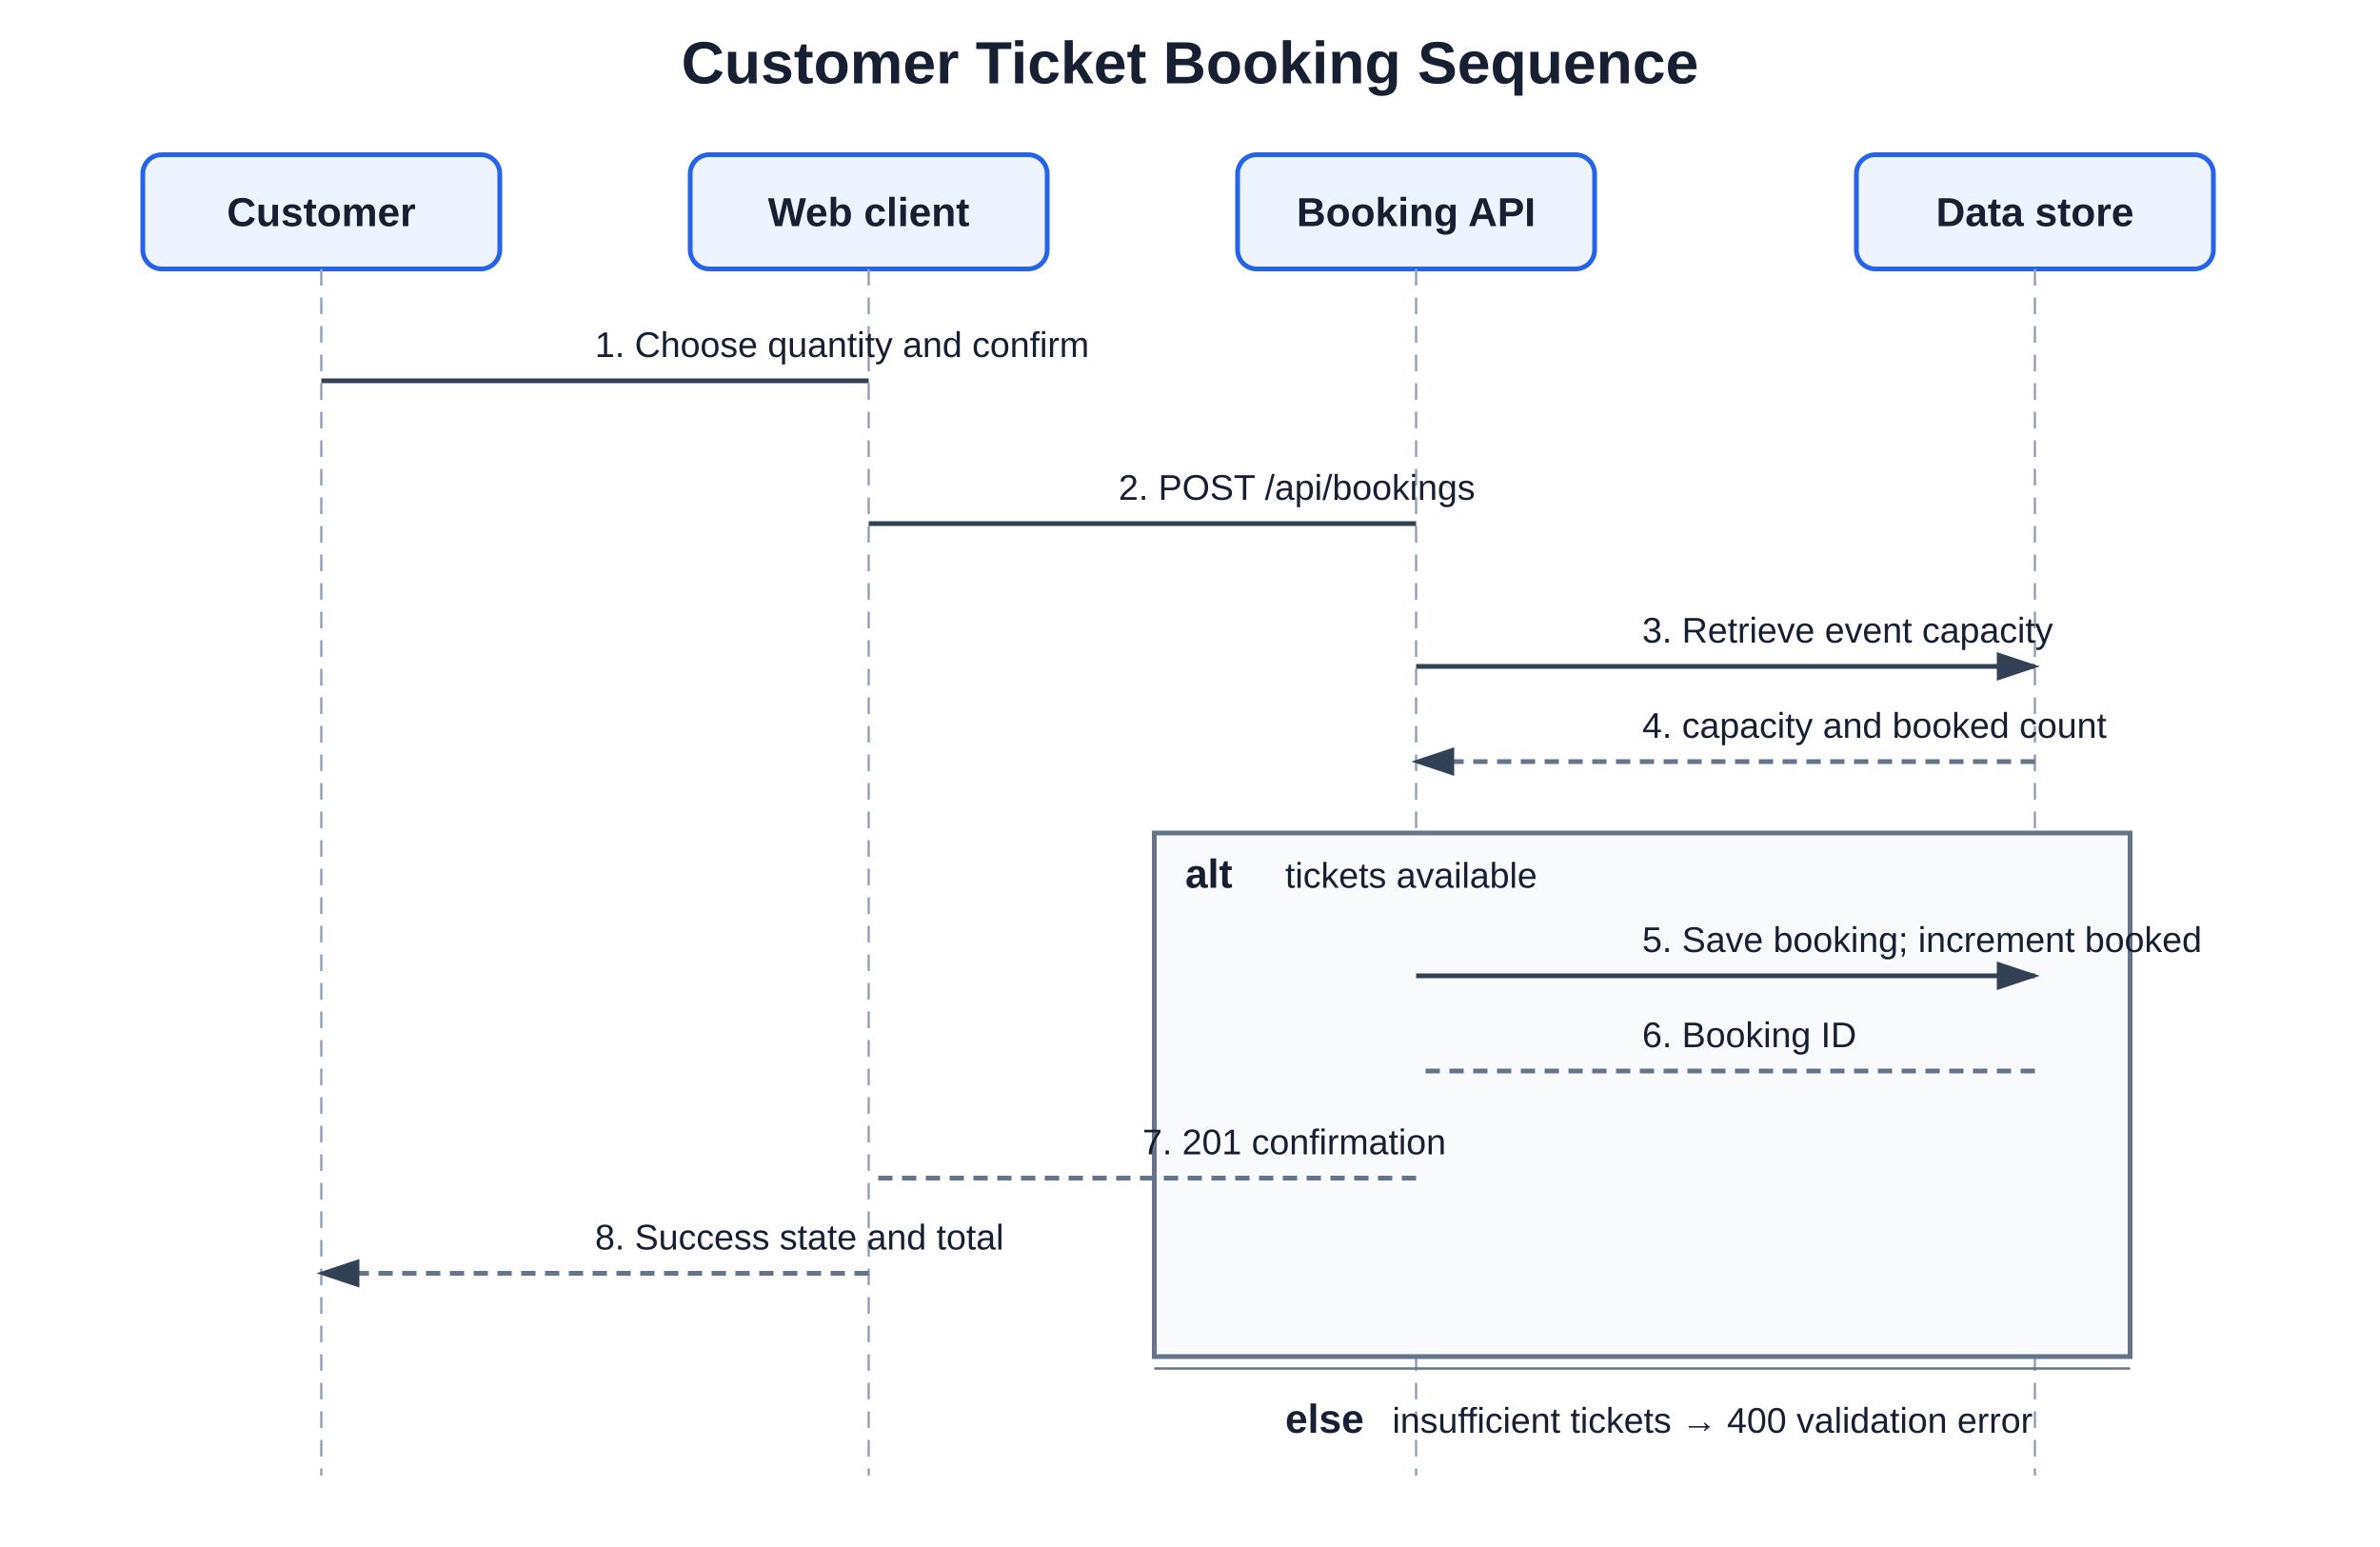
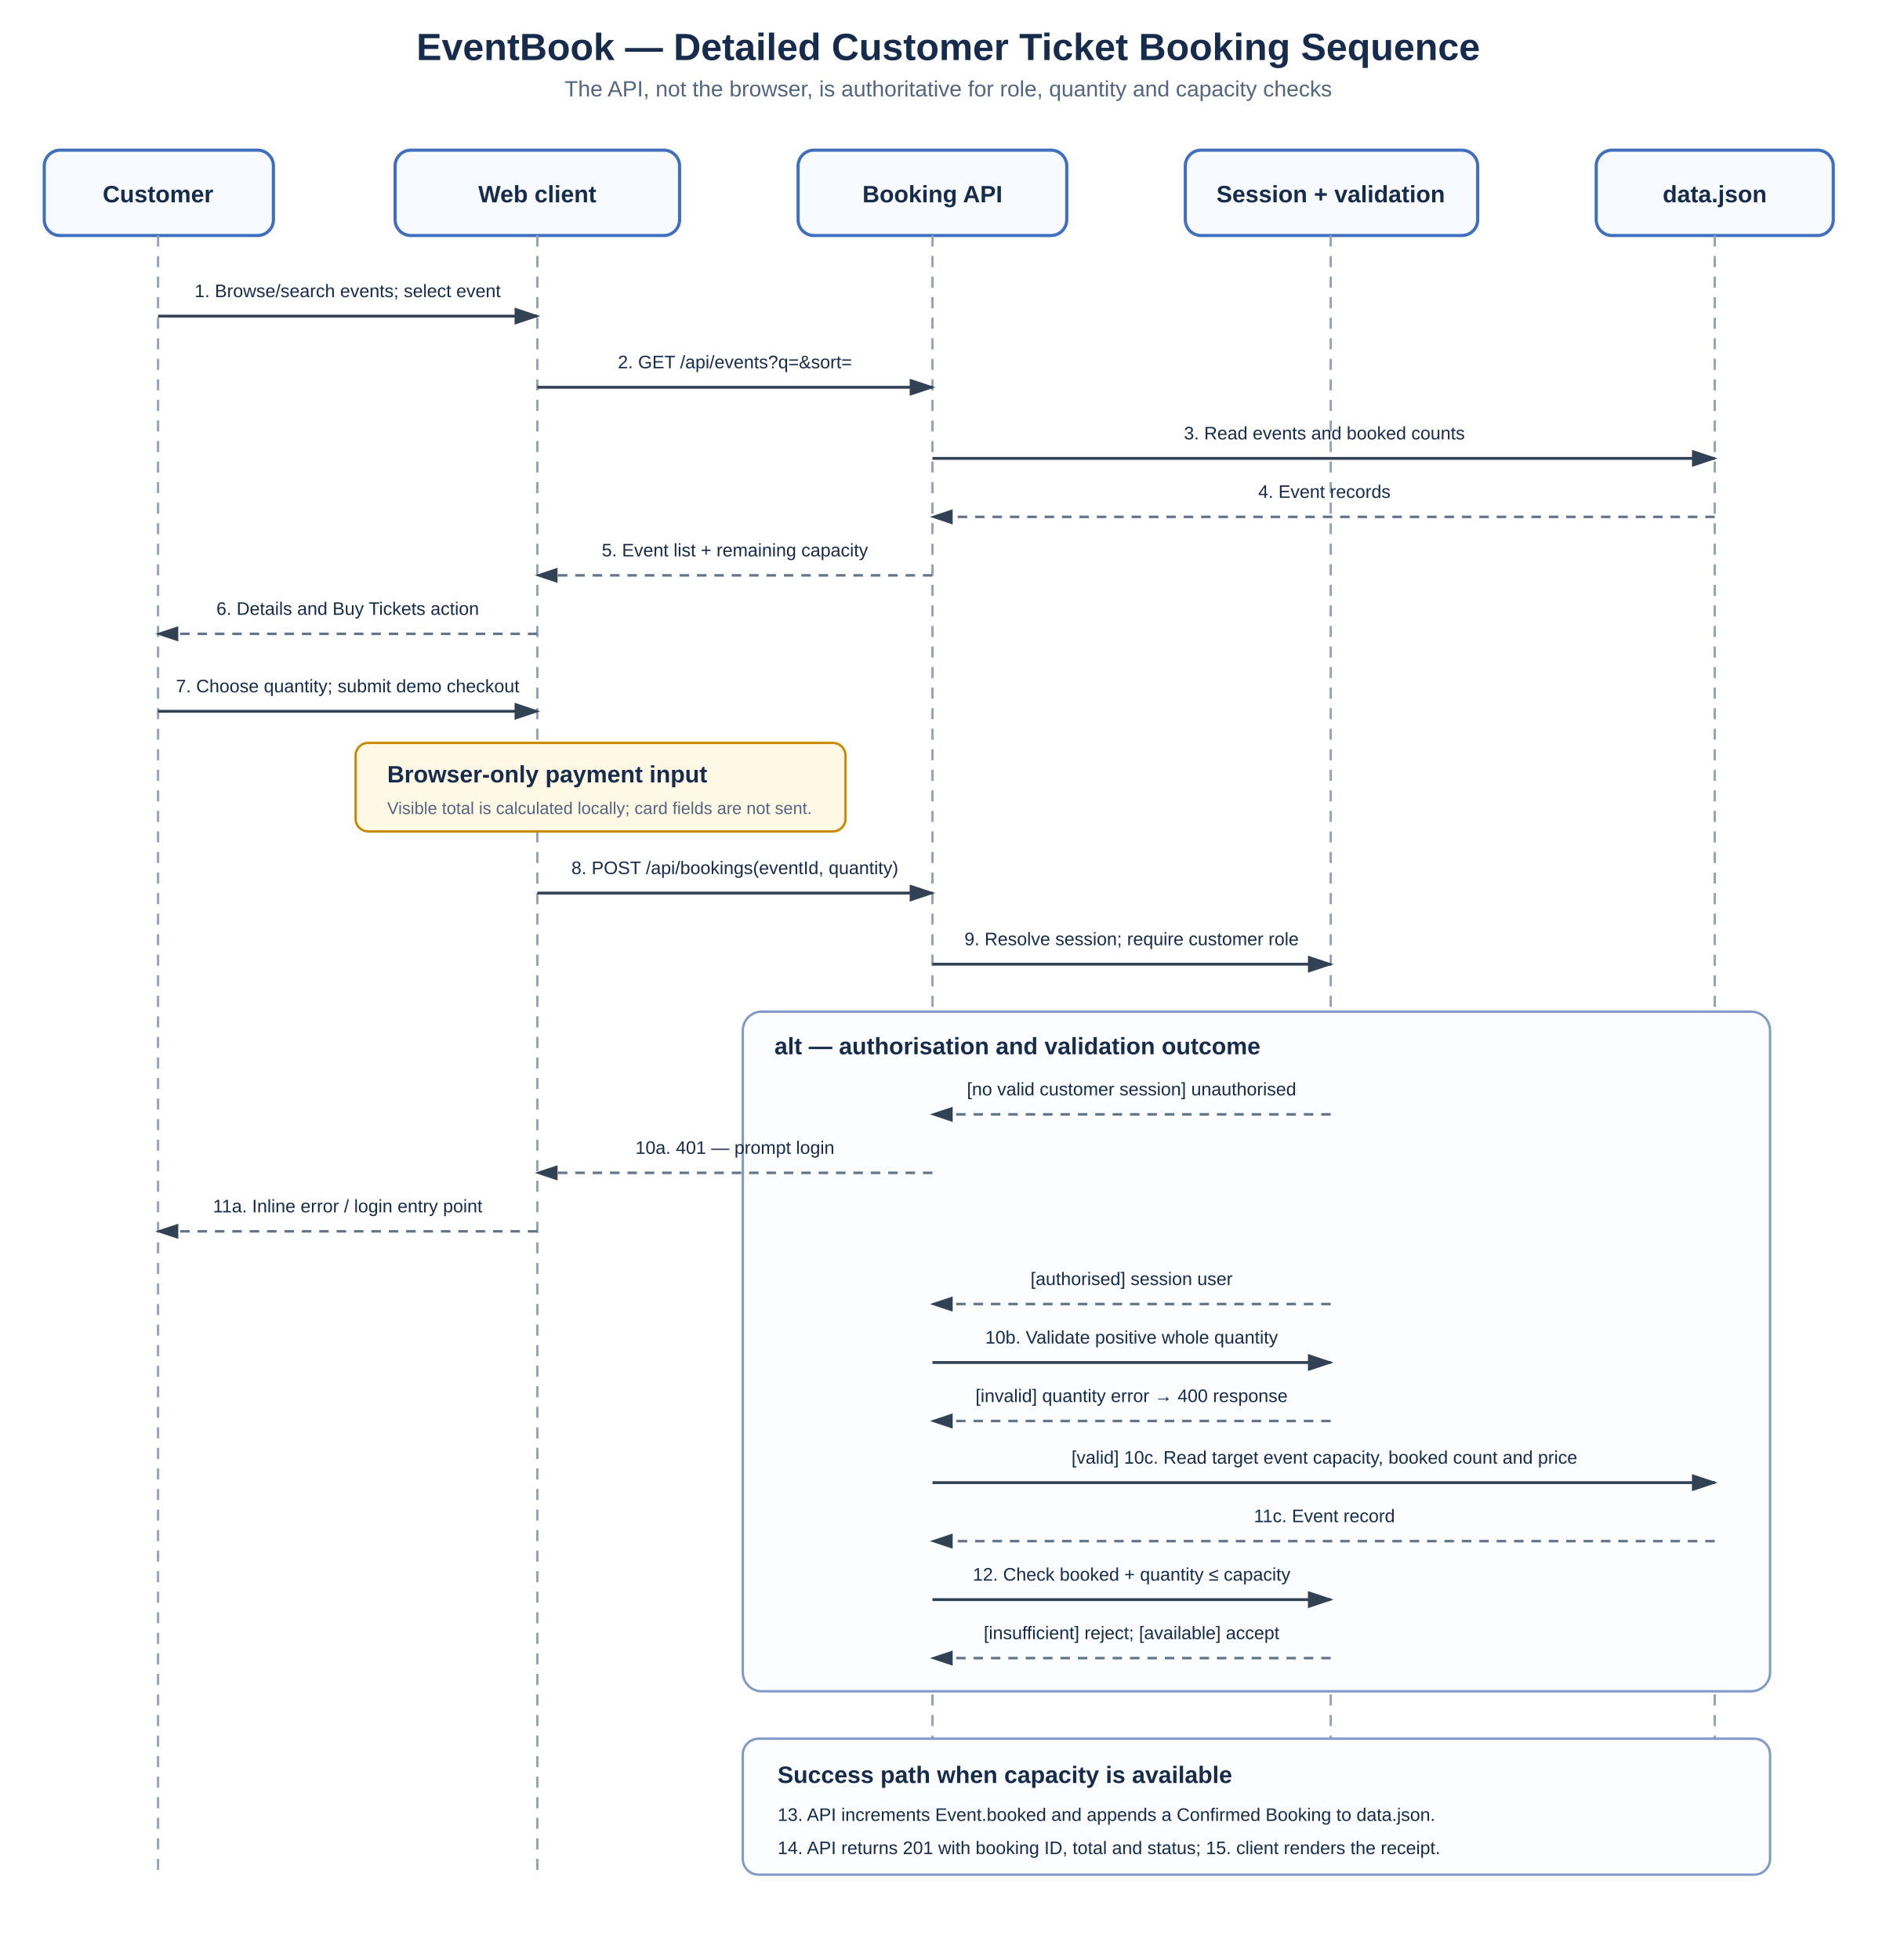
- <svg xmlns="http://www.w3.org/2000/svg" width="1000" height="650" viewBox="0 0 1000 650">
+ <svg xmlns="http://www.w3.org/2000/svg" width="1200" height="1240" viewBox="0 0 1200 1240" role="img" aria-labelledby="title description">
  <defs>
-     <marker id="a" markerWidth="10" markerHeight="10" refX="8" refY="3" orient="auto">
-       <path d="M0 0L0 6L9 3z" fill="#334155" />
+     <marker id="arrow" markerWidth="10" markerHeight="10" refX="8" refY="3" orient="auto">
+       <path d="M0,0 L0,6 L9,3 z" fill="#334155" />
    </marker>
+     <style>
+       text{font-family:Arial,Helvetica,sans-serif;fill:#172b4d}.title{font-size:24px;font-weight:700}.sub{font-size:14px;fill:#526581}.head{font-size:15px;font-weight:700}.label{font-size:11.5px}.small{font-size:10.8px;fill:#526581}.box{fill:#f7faff;stroke:#3f6fbe;stroke-width:2}.life{stroke:#93a4bc;stroke-width:1.5;stroke-dasharray:7 6}.call{fill:none;stroke:#334155;stroke-width:1.8;marker-end:url(#arrow)}.return{fill:none;stroke:#64748b;stroke-width:1.6;stroke-dasharray:6 5;marker-end:url(#arrow)}.alt{fill:#fbfdff;stroke:#7f9ac8;stroke-width:1.5}.note{fill:#fff8e5;stroke:#ca8a04;stroke-width:1.5}
+     </style>
  </defs>
-   <style>text{font-family:Arial,sans-serif;fill:#172033}.title{font-size:25px;font-weight:700}.label{font-size:15px}.head{font-size:17px;font-weight:700}.lifeline{stroke:#94a3b8;stroke-dasharray:7 5}.msg{stroke:#334155;stroke-width:2;marker-end:url(#a)}.return{stroke:#64748b;stroke-width:2;stroke-dasharray:6 4;marker-end:url(#a)}.box{fill:#edf4ff;stroke:#2563eb;stroke-width:2}.alt{fill:#f8fafc;stroke:#64748b;stroke-width:2}</style>
-   <text x="500" y="35" text-anchor="middle" class="title">Customer Ticket Booking Sequence</text>
+   <text x="600" y="38" text-anchor="middle" class="title">EventBook — Detailed Customer Ticket Booking Sequence</text>
+   <text x="600" y="61" text-anchor="middle" class="sub">The API, not the browser, is authoritative for role, quantity and capacity checks</text>
  <g class="box">
-     <rect x="60" y="65" width="150" height="48" rx="8" />
-     <rect x="290" y="65" width="150" height="48" rx="8" />
-     <rect x="520" y="65" width="150" height="48" rx="8" />
-     <rect x="780" y="65" width="150" height="48" rx="8" />
+     <rect x="28" y="95" width="145" height="54" rx="10" />
+     <rect x="250" y="95" width="180" height="54" rx="10" />
+     <rect x="505" y="95" width="170" height="54" rx="10" />
+     <rect x="750" y="95" width="185" height="54" rx="10" />
+     <rect x="1010" y="95" width="150" height="54" rx="10" />
  </g>
-   <g text-anchor="middle" class="head">
-     <text x="135" y="95">Customer</text>
-     <text x="365" y="95">Web client</text>
-     <text x="595" y="95">Booking API</text>
-     <text x="855" y="95">Data store</text>
+   <g text-anchor="middle">
+     <text x="100" y="128" class="head">Customer</text>
+     <text x="340" y="128" class="head">Web client</text>
+     <text x="590" y="128" class="head">Booking API</text>
+     <text x="842" y="128" class="head">Session + validation</text>
+     <text x="1085" y="128" class="head">data.json</text>
  </g>
-   <g class="lifeline">
-     <path d="M135 113V620M365 113V620M595 113V620M855 113V620" />
-   </g>
-   <path d="M135 160H365M365 220H595M595 280H855" class="msg" />
-   <text x="250" y="150" class="label">1. Choose quantity and confirm</text>
-   <text x="470" y="210" class="label">2. POST /api/bookings</text>
-   <text x="690" y="270" class="label">3. Retrieve event capacity</text>
-   <path d="M855 320H595" class="return" />
-   <text x="690" y="310" class="label">4. capacity and booked count</text>
-   <rect x="485" y="350" width="410" height="220" class="alt" />
-   <text x="498" y="373" class="head">alt</text>
-   <text x="540" y="373" class="label">tickets available</text>
-   <path d="M595 410H855" class="msg" />
-   <text x="690" y="400" class="label">5. Save booking; increment booked</text>
-   <path d="M855 450H595M595 495H365M365 535H135" class="return" />
-   <text x="690" y="440" class="label">6. Booking ID</text>
-   <text x="480" y="485" class="label">7. 201 confirmation</text>
-   <text x="250" y="525" class="label">8. Success state and total</text>
-   <path d="M485 575H895" stroke="#64748b" />
-   <text x="540" y="602" class="head">else</text>
-   <text x="585" y="602" class="label">insufficient tickets → 400 validation error</text>
+   <path d="M100 149V1185M340 149V1185M590 149V1185M842 149V1185M1085 149V1185" class="life" />
+   <path d="M100 200H340" class="call" />
+   <text x="220" y="188" text-anchor="middle" class="label">1. Browse/search events; select event</text>
+   <path d="M340 245H590" class="call" />
+   <text x="465" y="233" text-anchor="middle" class="label">2. GET /api/events?q=&amp;sort=</text>
+   <path d="M590 290H1085" class="call" />
+   <text x="838" y="278" text-anchor="middle" class="label">3. Read events and booked counts</text>
+   <path d="M1085 327H590" class="return" />
+   <text x="838" y="315" text-anchor="middle" class="label">4. Event records</text>
+   <path d="M590 364H340" class="return" />
+   <text x="465" y="352" text-anchor="middle" class="label">5. Event list + remaining capacity</text>
+   <path d="M340 401H100" class="return" />
+   <text x="220" y="389" text-anchor="middle" class="label">6. Details and Buy Tickets action</text>
+   <path d="M100 450H340" class="call" />
+   <text x="220" y="438" text-anchor="middle" class="label">7. Choose quantity; submit demo checkout</text>
+   <rect x="225" y="470" width="310" height="56" rx="8" class="note" />
+   <text x="245" y="495" class="head">Browser-only payment input</text>
+   <text x="245" y="515" class="small">Visible total is calculated locally; card fields are not sent.</text>
+   <path d="M340 565H590" class="call" />
+   <text x="465" y="553" text-anchor="middle" class="label">8. POST /api/bookings(eventId, quantity)</text>
+   <path d="M590 610H842" class="call" />
+   <text x="716" y="598" text-anchor="middle" class="label">9. Resolve session; require customer role</text>
+   <rect x="470" y="640" width="650" height="430" rx="12" class="alt" />
+   <text x="490" y="667" class="head">alt — authorisation and validation outcome</text>
+   <path d="M842 705H590" class="return" />
+   <text x="716" y="693" text-anchor="middle" class="label">[no valid customer session] unauthorised</text>
+   <path d="M590 742H340" class="return" />
+   <text x="465" y="730" text-anchor="middle" class="label">10a. 401 — prompt login</text>
+   <path d="M340 779H100" class="return" />
+   <text x="220" y="767" text-anchor="middle" class="label">11a. Inline error / login entry point</text>
+   <path d="M842 825H590" class="return" />
+   <text x="716" y="813" text-anchor="middle" class="label">[authorised] session user</text>
+   <path d="M590 862H842" class="call" />
+   <text x="716" y="850" text-anchor="middle" class="label">10b. Validate positive whole quantity</text>
+   <path d="M842 899H590" class="return" />
+   <text x="716" y="887" text-anchor="middle" class="label">[invalid] quantity error → 400 response</text>
+   <path d="M590 938H1085" class="call" />
+   <text x="838" y="926" text-anchor="middle" class="label">[valid] 10c. Read target event capacity, booked count and price</text>
+   <path d="M1085 975H590" class="return" />
+   <text x="838" y="963" text-anchor="middle" class="label">11c. Event record</text>
+   <path d="M590 1012H842" class="call" />
+   <text x="716" y="1000" text-anchor="middle" class="label">12. Check booked + quantity ≤ capacity</text>
+   <path d="M842 1049H590" class="return" />
+   <text x="716" y="1037" text-anchor="middle" class="label">[insufficient] reject; [available] accept</text>
+   <rect x="470" y="1100" width="650" height="86" rx="10" class="alt" />
+   <text x="492" y="1128" class="head">Success path when capacity is available</text>
+   <text x="492" y="1152" class="label">13. API increments Event.booked and appends a Confirmed Booking to data.json.</text>
+   <text x="492" y="1173" class="label">14. API returns 201 with booking ID, total and status; 15. client renders the receipt.</text>
</svg>
